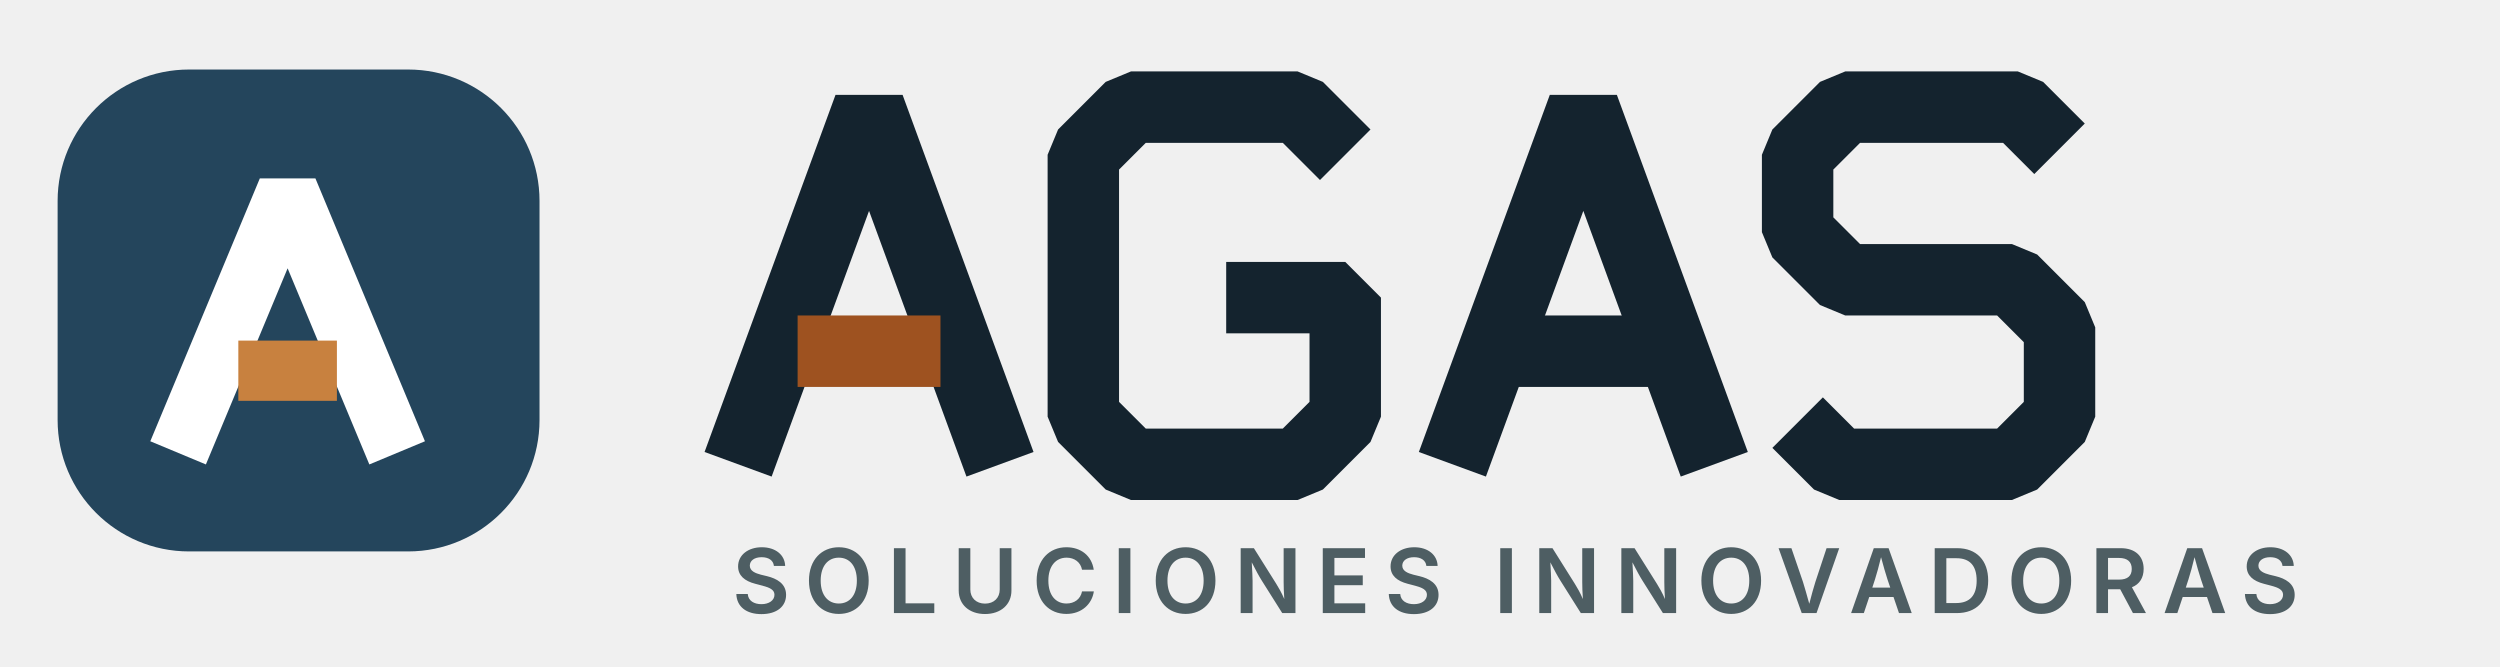
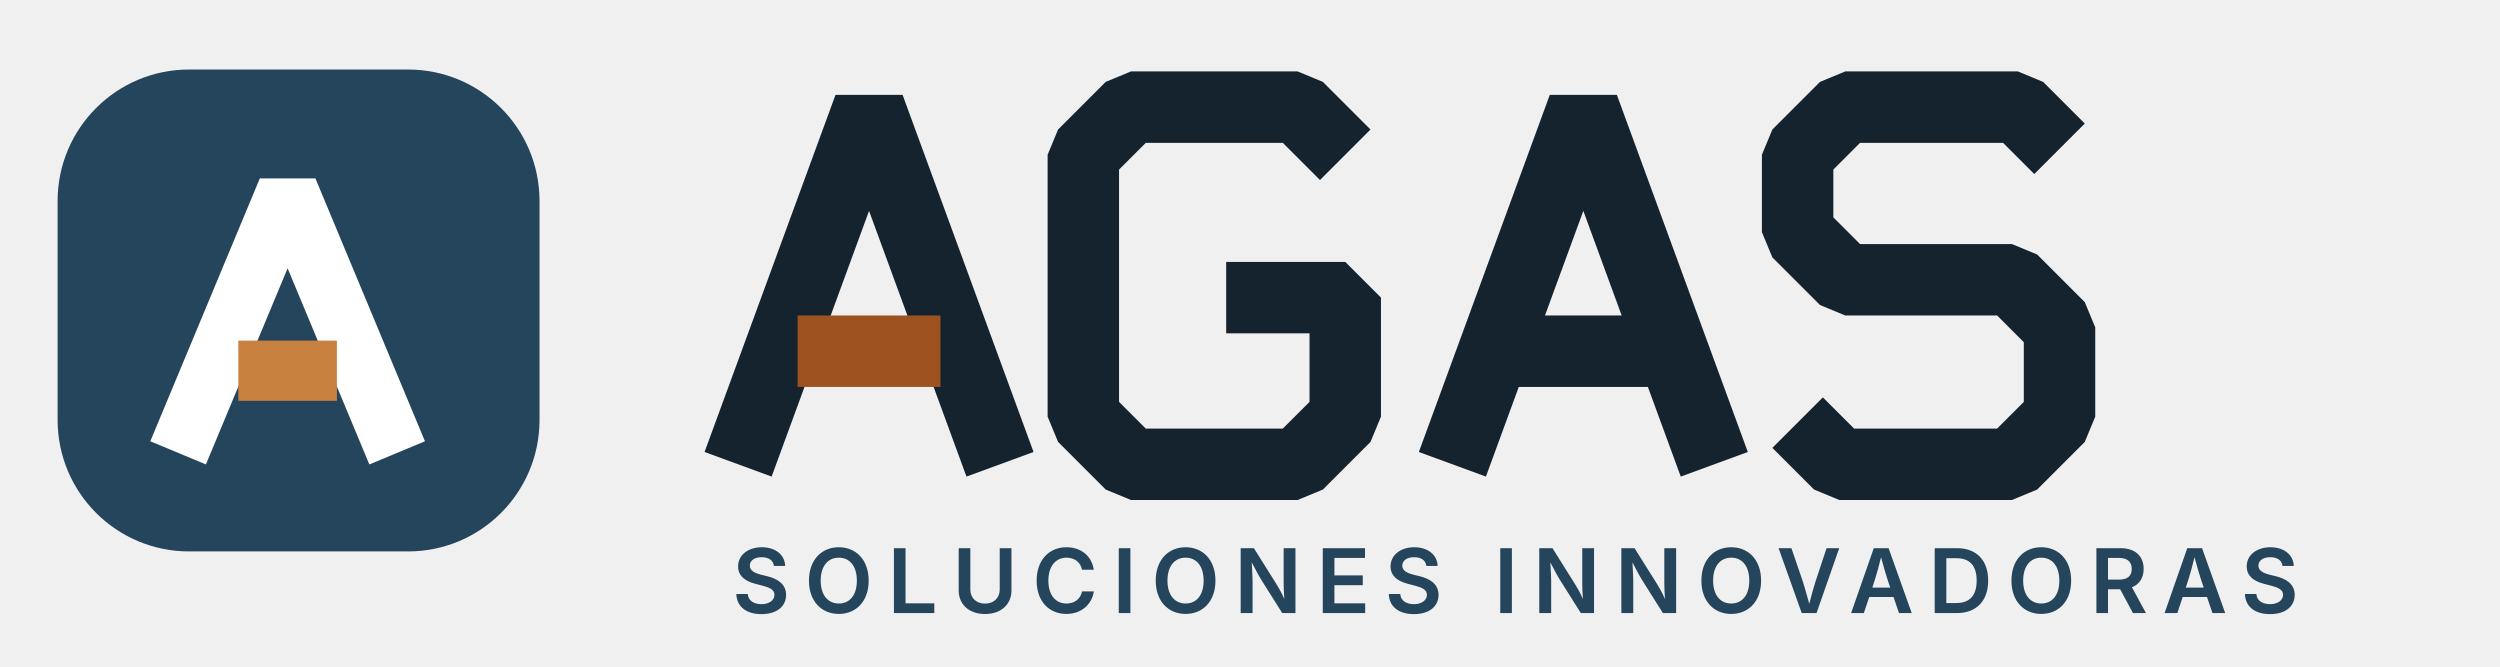
<svg xmlns="http://www.w3.org/2000/svg" viewBox="0 0 420 112">
  <g transform="translate(6 8) scale(0.92)">
    <rect x="4" y="4" width="88" height="88" rx="24" fill="#24455C" />
    <path d="M26 74 L46 26 L66 74" stroke="#FFFFFF" stroke-width="11" stroke-linecap="butt" stroke-linejoin="bevel" fill="none" />
    <path d="M37 59 L55 59" stroke="#C8813F" stroke-width="11" stroke-linecap="butt" fill="none" />
  </g>
  <g transform="translate(122 12)" stroke="#14232E" stroke-width="12" fill="none" stroke-linecap="butt" stroke-linejoin="bevel">
    <path d="M2 66 L24 6 L46 66" />
    <path d="M12 47 L36 47" stroke="#9E5220" />
    <path d="M104 14 L96 6 H68 L60 14 V58 L68 66 H96 L104 58 V38 H84" />
    <path d="M122 66 L144 6 L166 66" />
    <path d="M132 47 L156 47" />
    <path d="M224 13 L217 6 H188 L180 14 V27 L188 35 H216 L224 43 V58 L216 66 H187 L180 59" />
  </g>
-   <text x="123" y="103" font-family="ui-sans-serif, system-ui, -apple-system, sans-serif" font-size="15" letter-spacing="2.4" fill="#4E5E63" font-weight="600">SOLUCIONES INNOVADORAS</text>
+   <text x="123" y="103" font-family="ui-sans-serif, system-ui, -apple-system, sans-serif" font-size="15" letter-spacing="2.4" fill="#24455C" font-weight="600">SOLUCIONES INNOVADORAS</text>
</svg>
